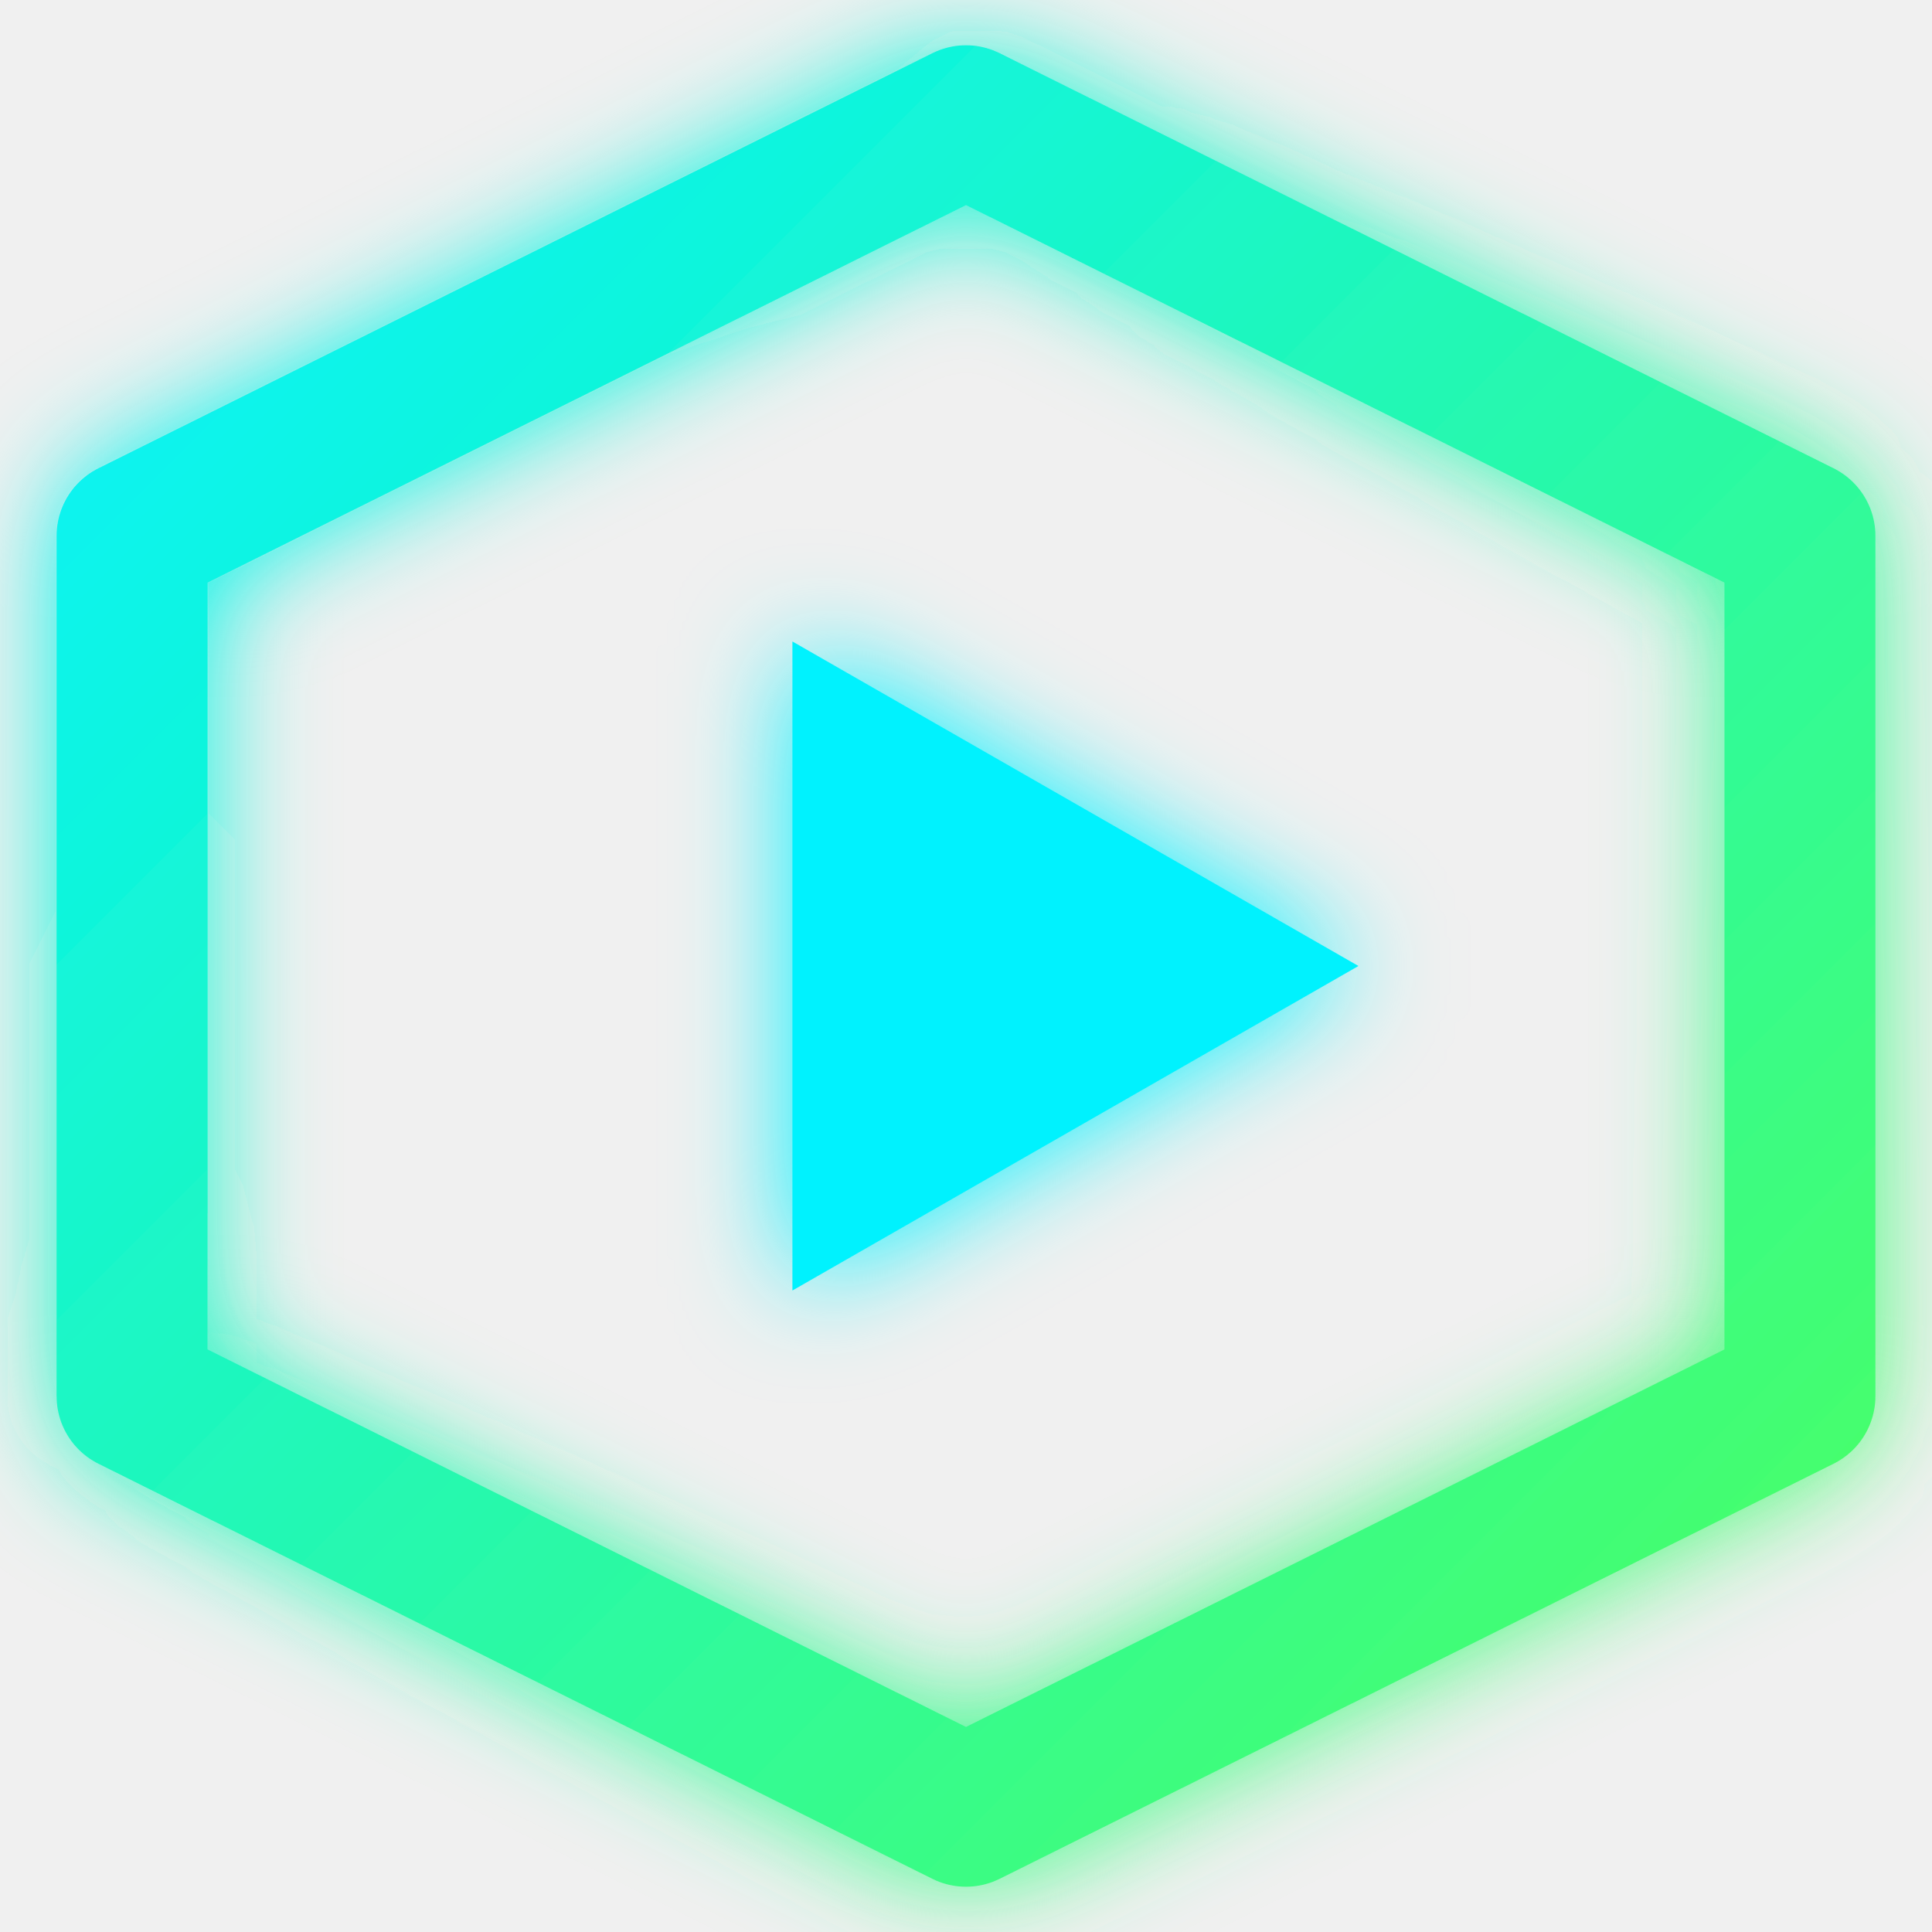
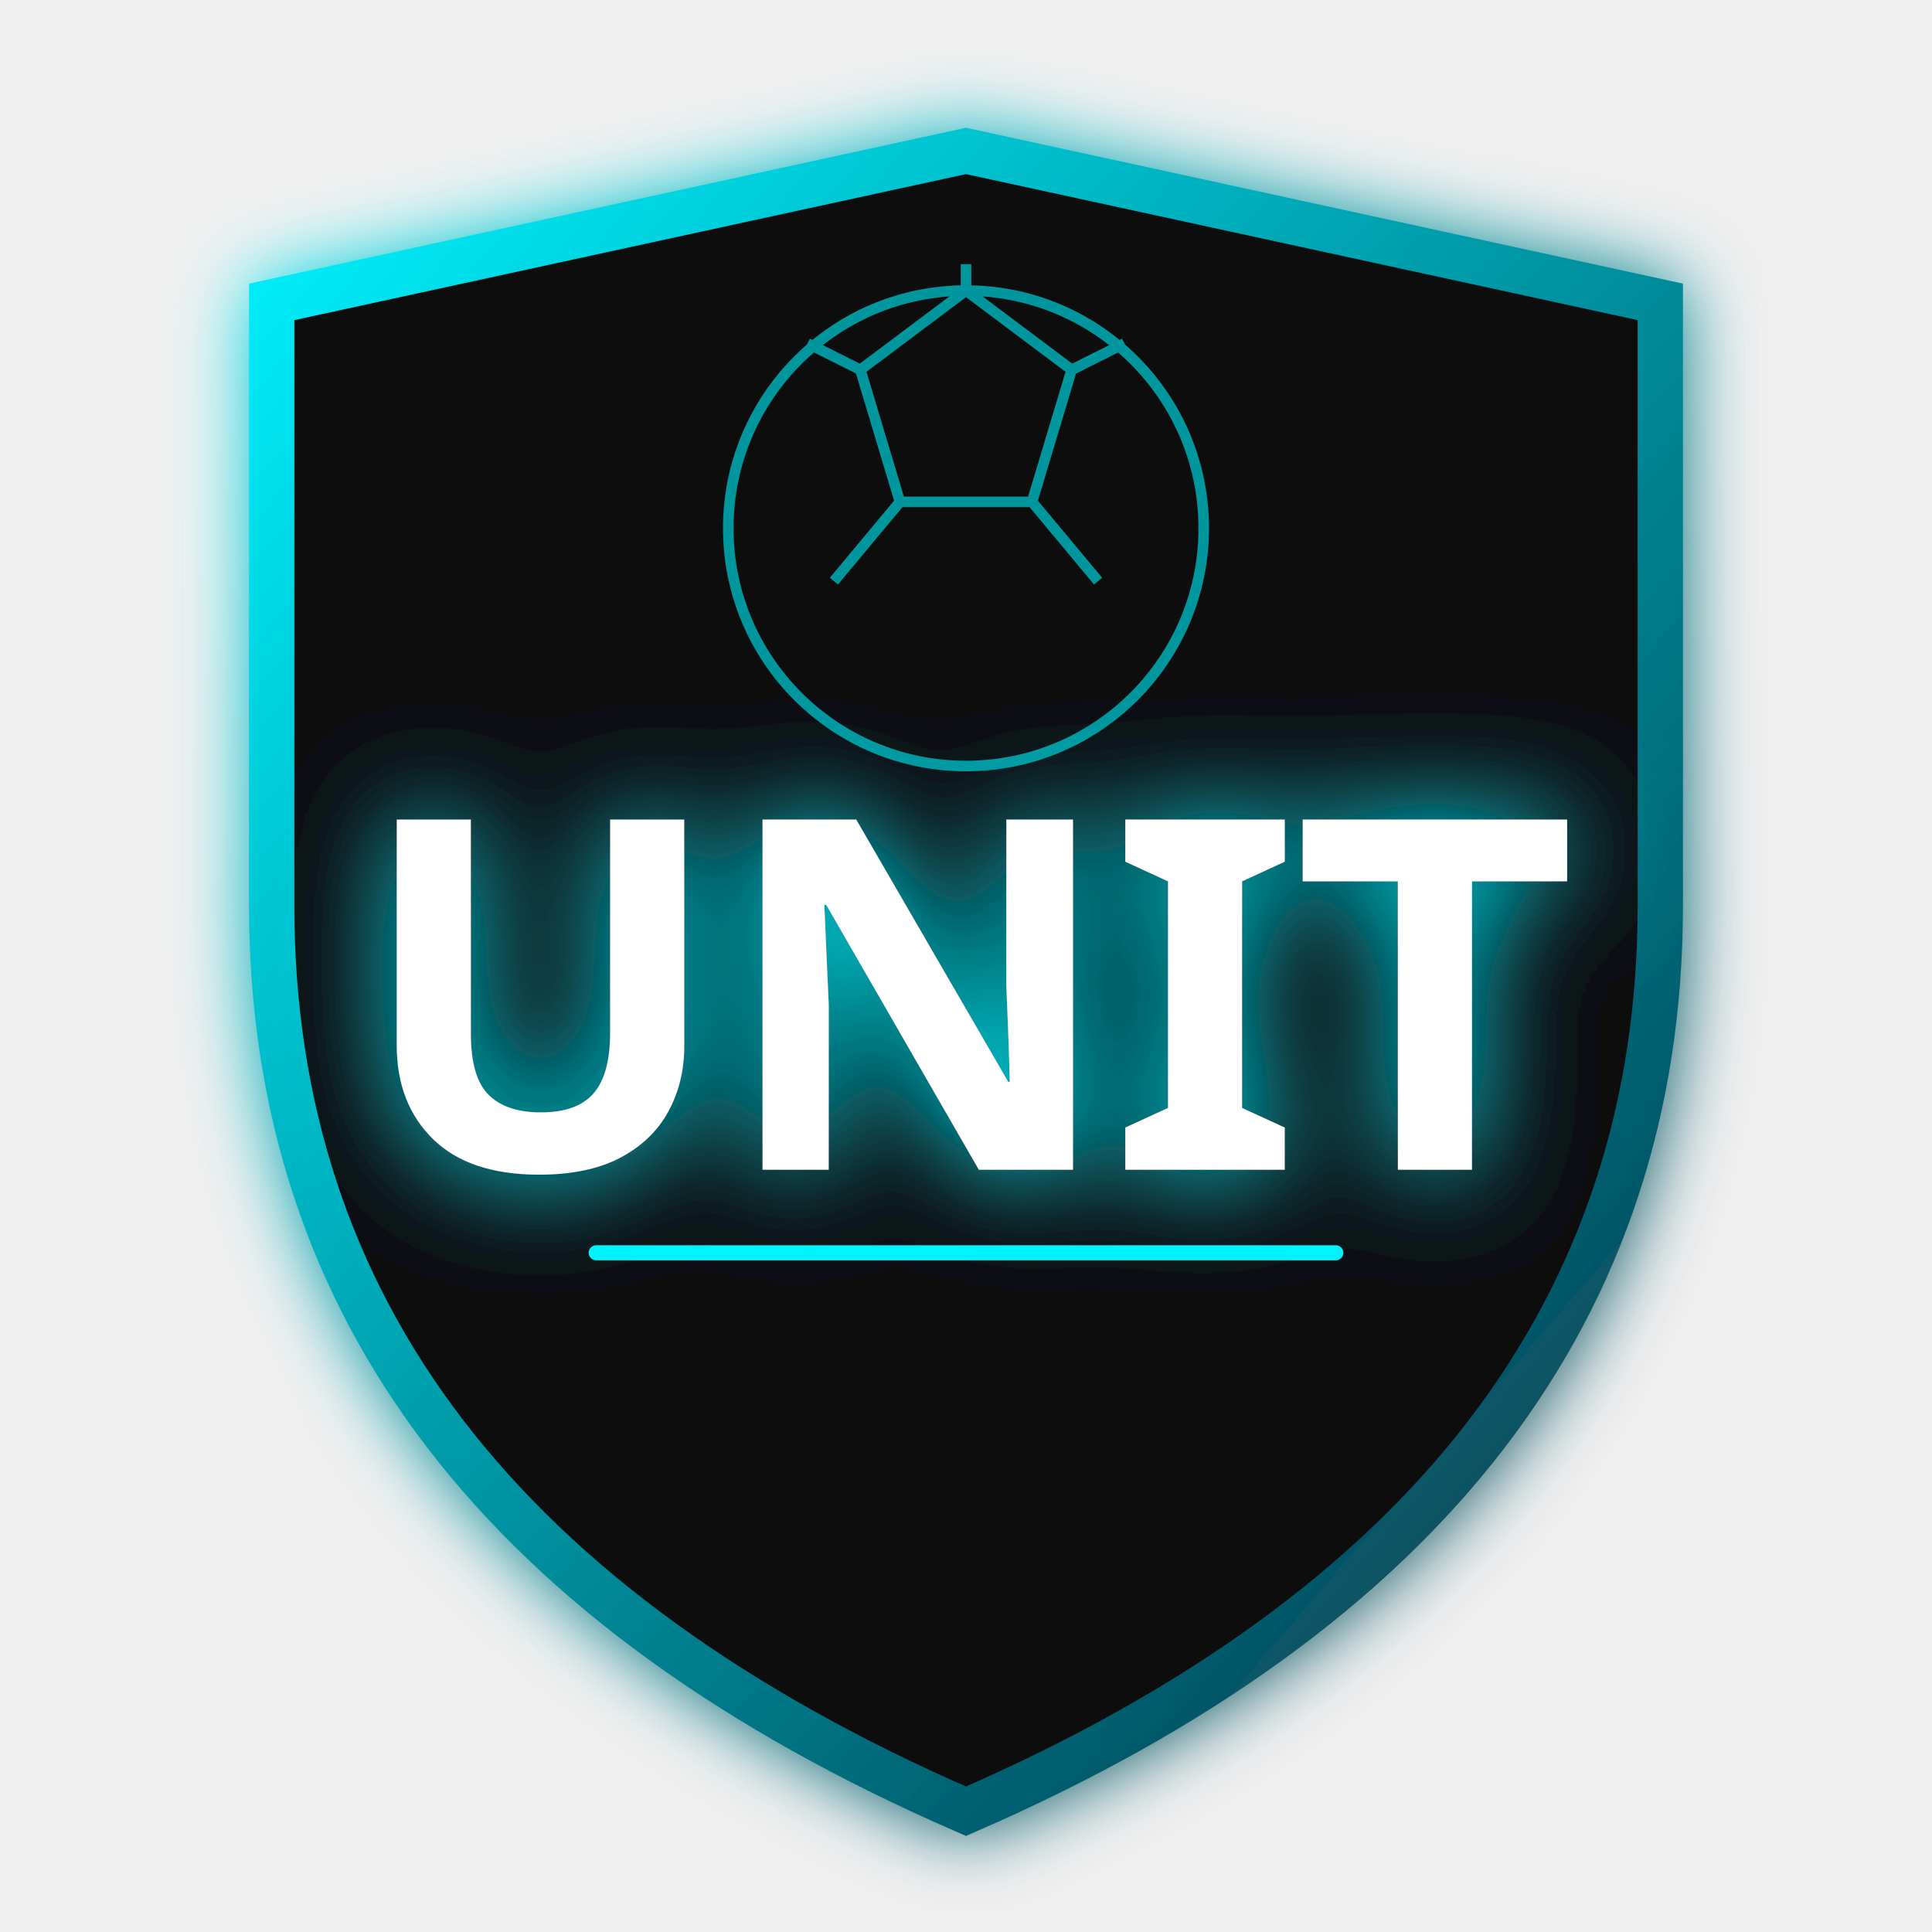
<svg xmlns="http://www.w3.org/2000/svg" viewBox="0 0 512 512">
  <defs>
-     <linearGradient id="grad" x1="0%" y1="0%" x2="100%" y2="100%">
+     <linearGradient id="shieldGrad" x1="0%" y1="0%" x2="100%" y2="100%">
      <stop offset="0%" stop-color="#00F2FE" />
-       <stop offset="100%" stop-color="#4CFF5F" />
+       <stop offset="100%" stop-color="#083344" />
    </linearGradient>
-     <filter id="glow" x="-50%" y="-50%" width="200%" height="200%">
-       <feGaussianBlur stdDeviation="15" result="blur" />
+     <filter id="neonGlow" x="-50%" y="-50%" width="200%" height="200%">
+       <feGaussianBlur stdDeviation="10" result="blur" />
      <feComposite in="SourceGraphic" in2="blur" operator="over" />
    </filter>
  </defs>
-   <g filter="url(#glow)">
-     <path d="M256 32 L477 142 V370 L256 480 L35 370 V142 Z" fill="none" stroke="url(#grad)" stroke-width="40" stroke-linejoin="round" stroke-linecap="round" />
-     <path d="M210 170 L360 256 L210 342 Z" fill="#00F2FE" />
+   <g filter="url(#neonGlow)">
+     <path d="M256 40 Q256 40 440 80 L440 240 Q440 400 256 480 Q72 400 72 240 L72 80 Z" fill="#0a0c10" stroke="url(#shieldGrad)" stroke-width="12" />
+     <g transform="translate(186, 70) scale(0.7)" fill="none" stroke="#00F2FE" stroke-width="4" opacity="0.6">
+       <circle cx="100" cy="100" r="90" />
+       <path d="M100 10 L140 40 L125 90 L75 90 L60 40 Z" />
+       <path d="M100 10 L100 0 M140 40 L160 30 M125 90 L150 120 M75 90 L50 120 M60 40 L40 30" />
+     </g>
+     <text x="50%" y="310" text-anchor="middle" fill="#ffffff" style="font-family: 'Russo One', sans-serif; font-weight: 900; font-size: 130px; letter-spacing: -2px; filter: drop-shadow(0 0 15px #00F2FE);">
+       UNIT
+     </text>
+     <rect x="156" y="330" width="200" height="4" fill="#00F2FE" rx="2" />
  </g>
</svg>
